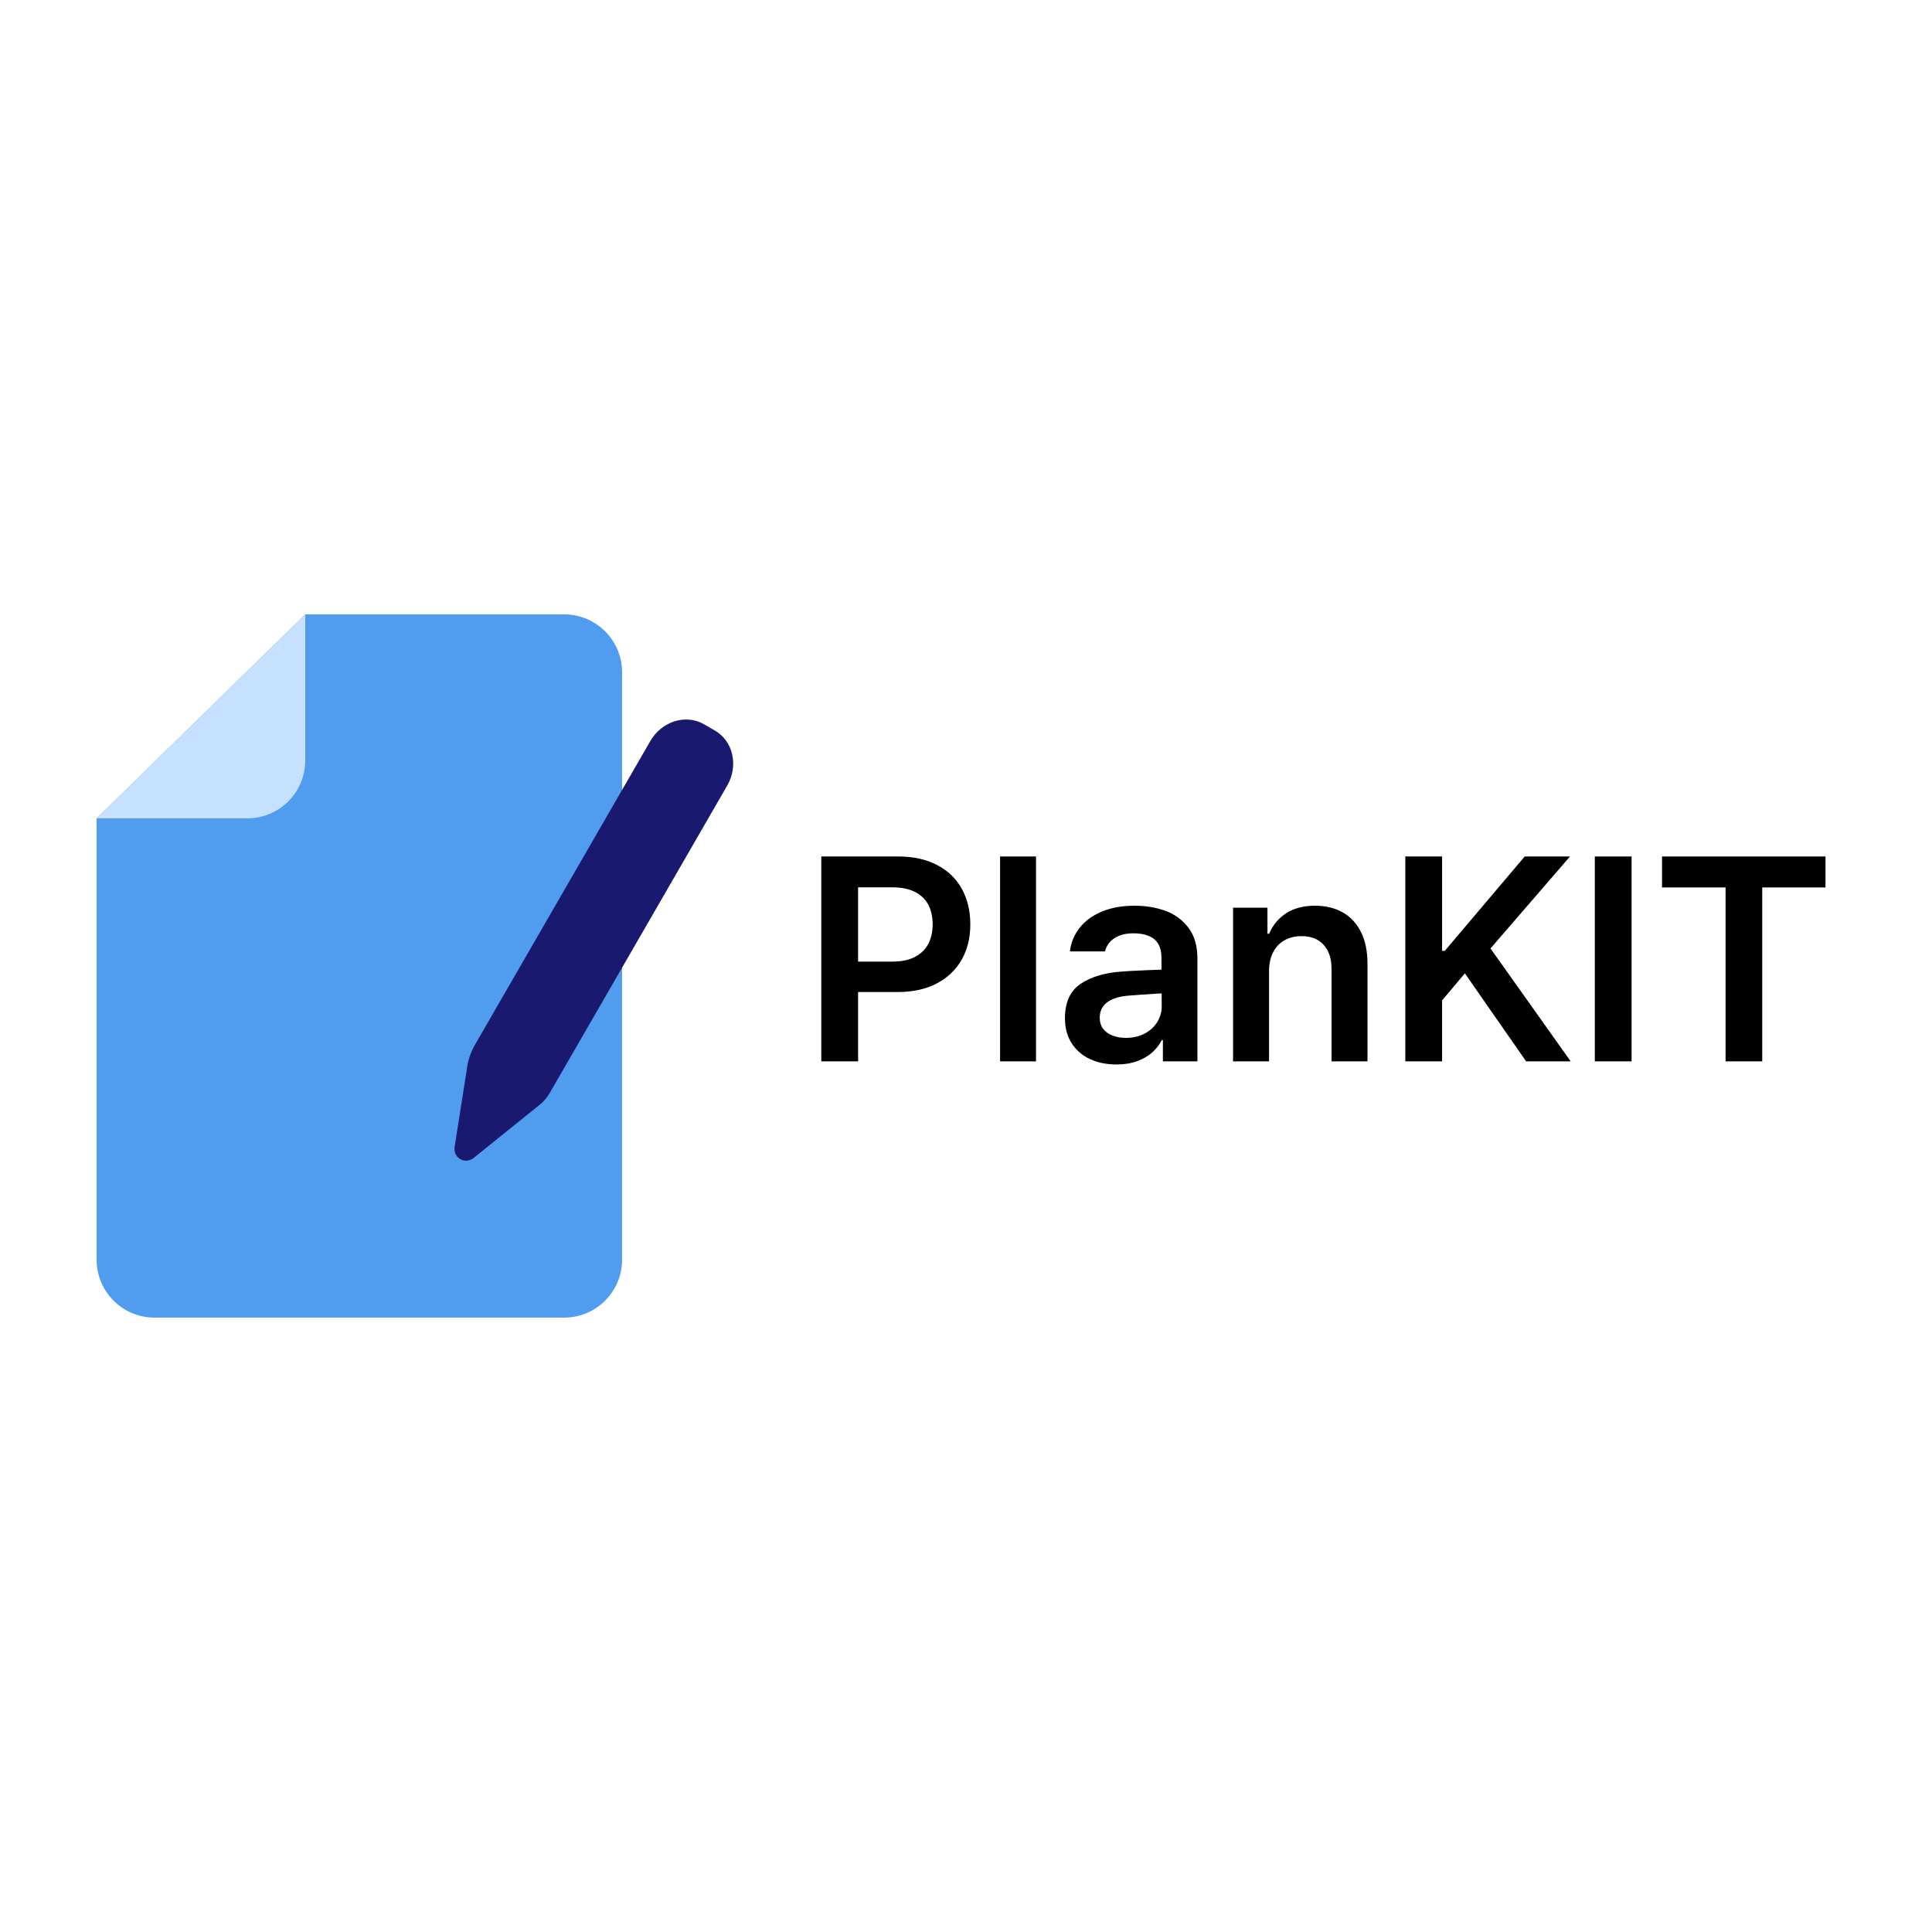
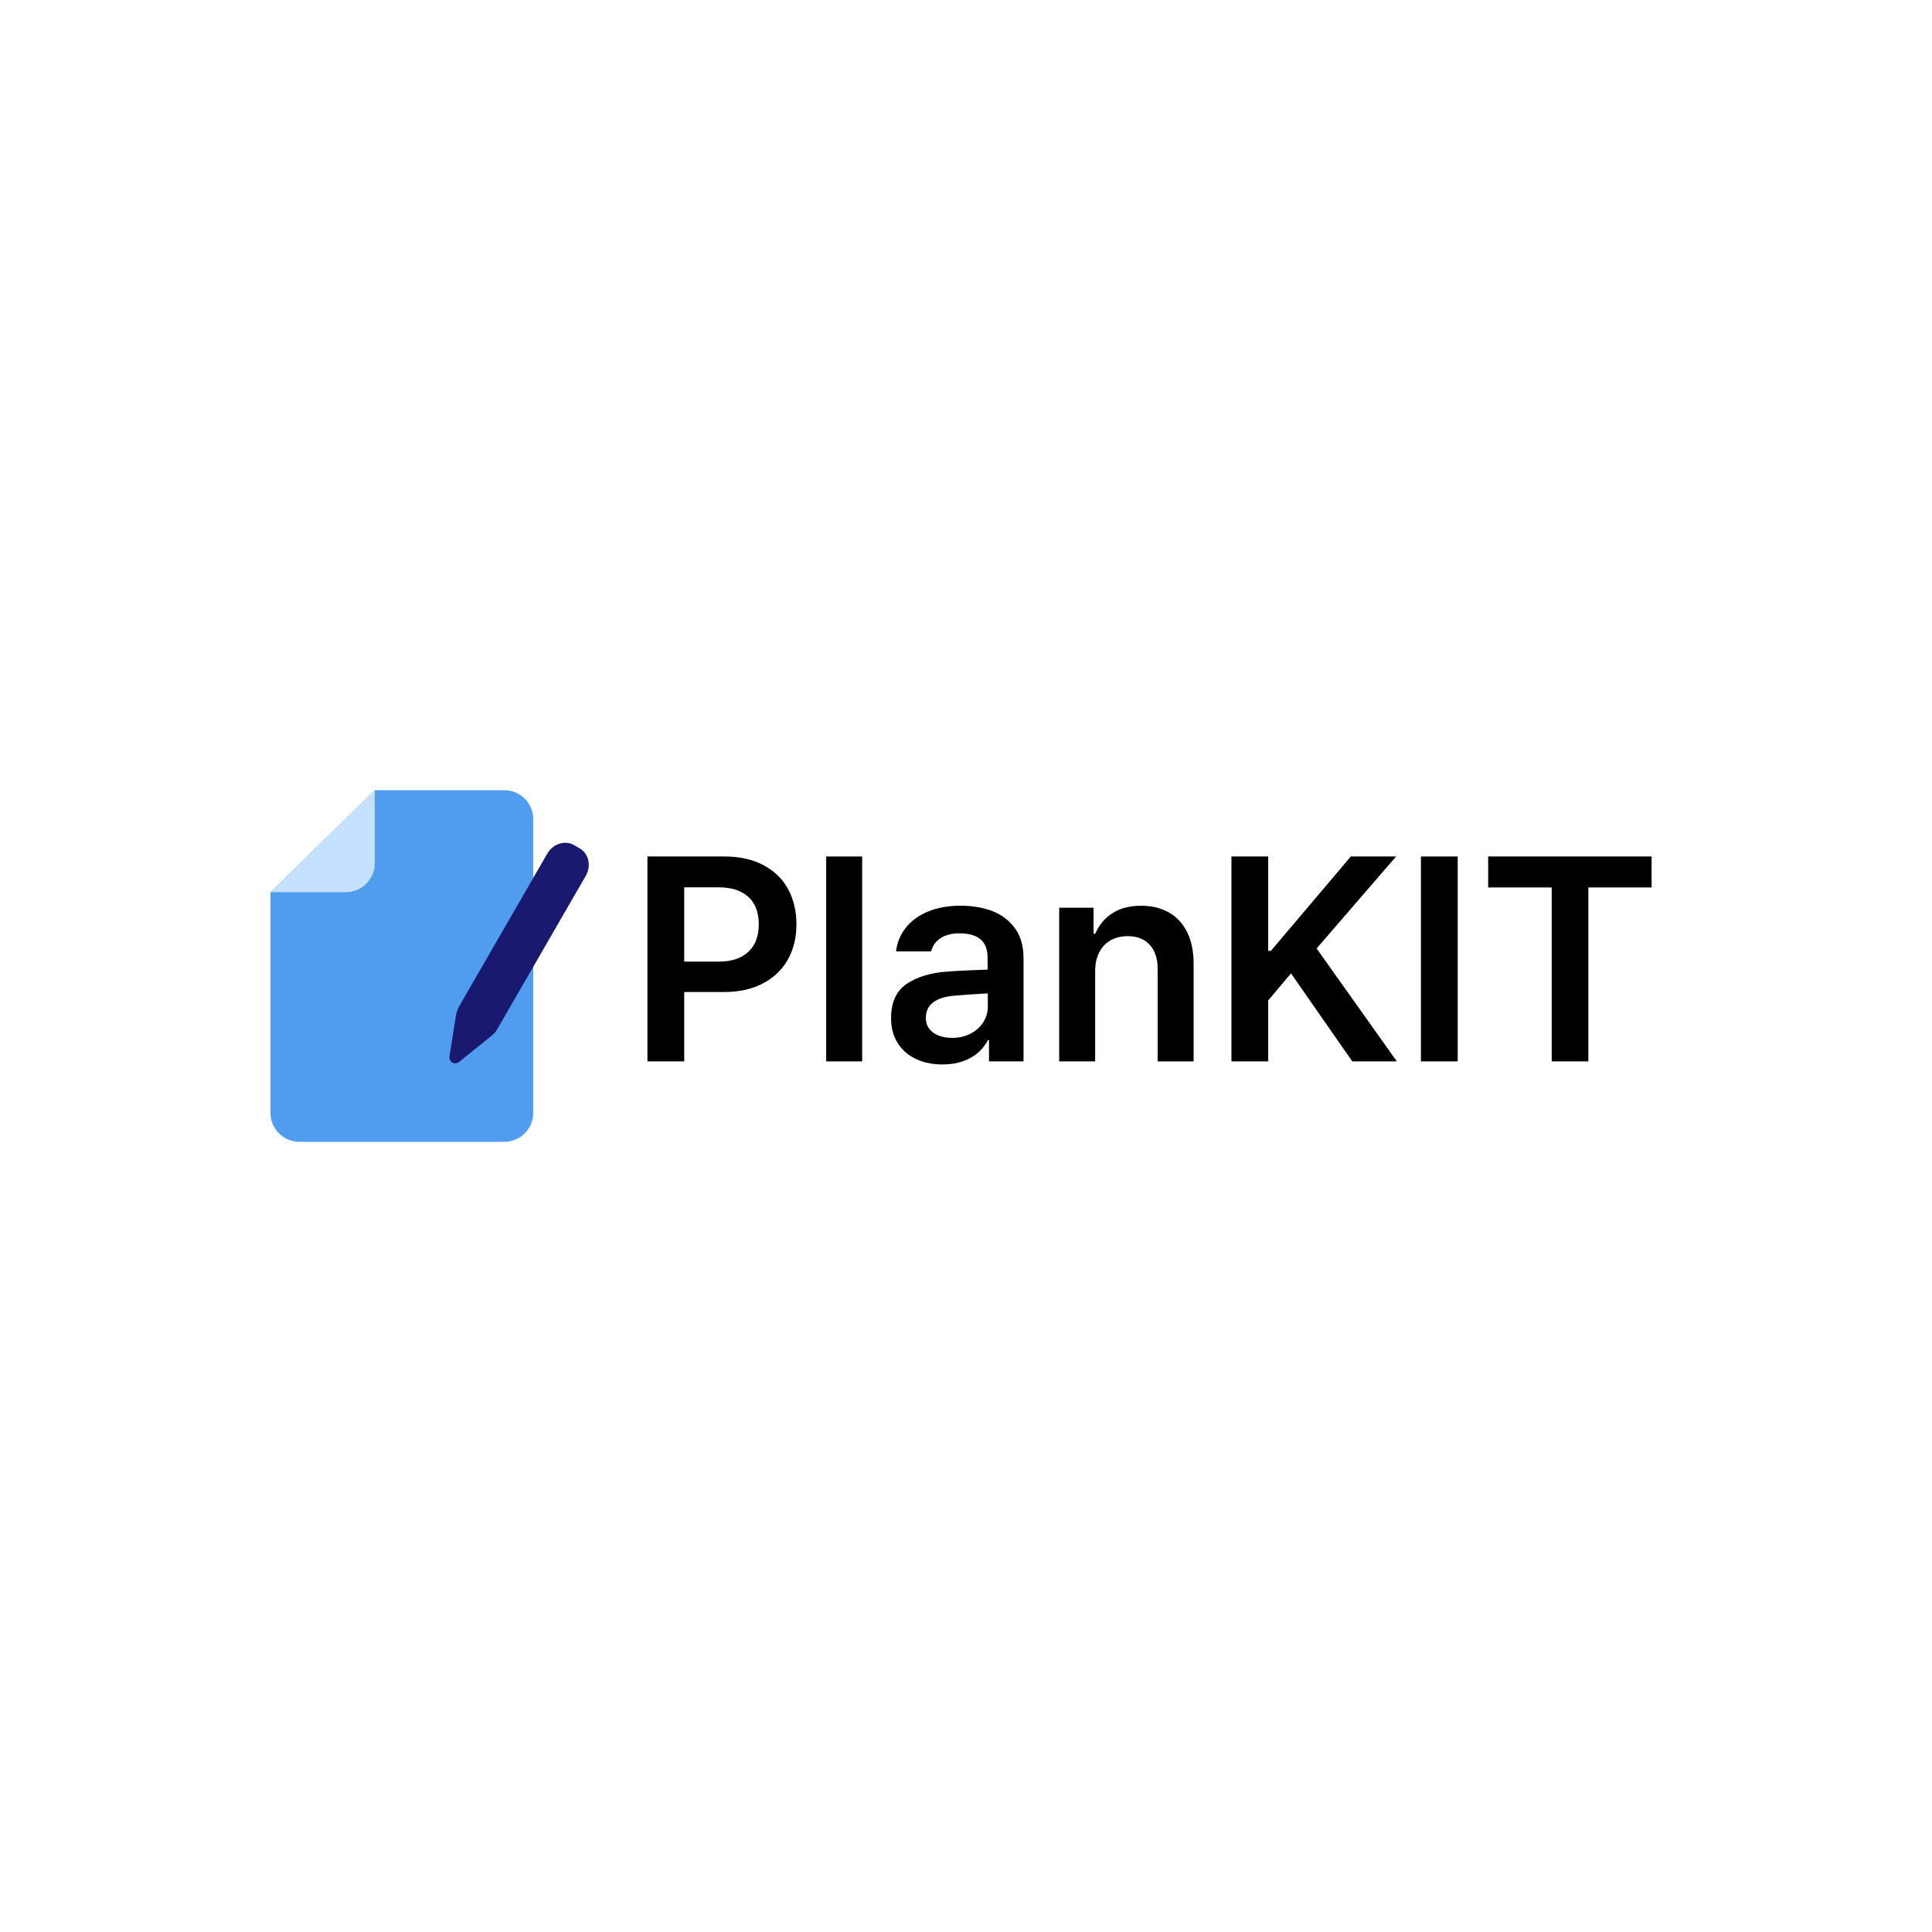
- <svg xmlns="http://www.w3.org/2000/svg" id="_가로통합_-_아이콘" data-name="가로통합 - 아이콘" viewBox="0 0 1000 1000">
+ <svg xmlns="http://www.w3.org/2000/svg" id="_가로통합_-_텍스트" data-name="가로통합 - 텍스트" viewBox="0 0 1000 1000">
  <g>
-     <path d="M425.11,443.31h39.7c7.91,0,14.68,1.49,20.32,4.47,5.64,2.98,9.9,7.12,12.78,12.41,2.88,5.3,4.32,11.39,4.32,18.27s-1.46,12.88-4.39,18.13c-2.93,5.25-7.21,9.38-12.85,12.38s-12.46,4.5-20.47,4.5h-26.37v-15.75h23.8c4.69,0,8.58-.82,11.68-2.45,3.1-1.64,5.39-3.89,6.88-6.77,1.49-2.88,2.23-6.23,2.23-10.03s-.75-7.29-2.23-10.14c-1.49-2.86-3.8-5.08-6.92-6.67-3.13-1.59-7.03-2.38-11.72-2.38h-17.72v90.09h-19.04v-106.05Z" />
-     <path d="M536.24,549.36h-18.6v-106.05h18.6v106.05Z" />
-     <path d="M591.12,514.79l-7.4.59c-4.59.39-8.16,1.54-10.69,3.44-2.54,1.9-3.81,4.57-3.81,7.98,0,2.2.56,4.06,1.68,5.6,1.12,1.54,2.72,2.72,4.8,3.55,2.08.83,4.41,1.25,7,1.25,3.71,0,6.97-.74,9.78-2.23,2.81-1.49,4.98-3.48,6.52-5.97s2.31-5.22,2.31-8.2l-.15-25.42c0-2.64-.54-4.88-1.61-6.74-1.08-1.85-2.7-3.25-4.87-4.17-2.17-.93-4.82-1.39-7.95-1.39-4,0-7.29.83-9.85,2.49-2.56,1.66-4.21,3.96-4.94,6.88h-18.16c.54-4.54,2.21-8.61,5.02-12.19,2.81-3.59,6.64-6.4,11.5-8.42,4.86-2.03,10.51-3.04,16.96-3.04,5.66,0,10.91.85,15.75,2.56,4.83,1.71,8.84,4.6,12.01,8.68,3.17,4.08,4.76,9.44,4.76,16.08v53.25h-17.87v-10.99h-.59c-1.22,2.39-2.87,4.52-4.94,6.37-2.08,1.86-4.68,3.36-7.8,4.5-3.13,1.15-6.69,1.72-10.69,1.72-5.13,0-9.69-.93-13.7-2.78-4-1.85-7.17-4.59-9.49-8.2-2.32-3.61-3.48-7.93-3.48-12.96,0-8.3,2.76-14.27,8.28-17.91,5.52-3.64,12.65-5.72,21.39-6.26,1.27-.15,5.83-.39,13.7-.73l7.62-.29.15,12.3c-1.66.05-5.4.27-11.21.66Z" />
-     <path d="M656.83,549.36h-18.6v-79.54h17.8v13.48h.88c1.95-4.59,4.93-8.15,8.94-10.69,4-2.54,8.94-3.81,14.79-3.81,5.52,0,10.31,1.16,14.39,3.48,4.08,2.32,7.23,5.73,9.45,10.22,2.22,4.49,3.33,9.89,3.33,16.19v50.68h-18.6v-47.83c0-3.56-.61-6.6-1.83-9.12-1.22-2.51-2.98-4.46-5.27-5.82-2.3-1.37-5.1-2.05-8.42-2.05s-6.25.71-8.79,2.12c-2.54,1.42-4.52,3.49-5.93,6.23-1.42,2.74-2.12,6.01-2.12,9.81v46.66Z" />
-     <path d="M727.38,443.31h19.04v48.85h1.39l41.38-48.85h23.44l-41.16,47.61,41.53,58.45h-23.07l-31.71-45.56-11.79,13.99v31.57h-19.04v-106.05Z" />
-     <path d="M844.51,549.36h-19.04v-106.05h19.04v106.05Z" />
-     <path d="M860.28,443.31h84.59v16.04h-32.74v90.01h-18.97v-90.01h-32.89v-16.04Z" />
+     <path d="M335.11,443.31h39.7c7.91,0,14.68,1.49,20.32,4.47,5.64,2.98,9.9,7.12,12.78,12.41,2.88,5.3,4.32,11.39,4.32,18.27s-1.46,12.88-4.39,18.13c-2.93,5.25-7.21,9.38-12.85,12.38s-12.46,4.5-20.47,4.5h-26.37v-15.75h23.8c4.69,0,8.58-.82,11.68-2.45,3.1-1.63,5.39-3.89,6.88-6.77,1.49-2.88,2.23-6.23,2.23-10.03s-.75-7.29-2.23-10.14c-1.49-2.86-3.8-5.08-6.92-6.67-3.13-1.59-7.03-2.38-11.72-2.38h-17.72v90.09h-19.04v-106.05Z" />
+     <path d="M446.24,549.37h-18.6v-106.05h18.6v106.05Z" />
+     <path d="M501.12,514.79l-7.4.59c-4.59.39-8.16,1.54-10.69,3.44-2.54,1.9-3.81,4.57-3.81,7.98,0,2.2.56,4.06,1.68,5.6,1.12,1.54,2.72,2.72,4.8,3.55,2.08.83,4.41,1.25,7,1.25,3.71,0,6.97-.74,9.78-2.23,2.81-1.49,4.98-3.48,6.52-5.97s2.31-5.22,2.31-8.2l-.15-25.42c0-2.64-.54-4.88-1.61-6.74-1.08-1.86-2.7-3.25-4.87-4.17-2.17-.93-4.82-1.39-7.95-1.39-4,0-7.29.83-9.85,2.49-2.56,1.66-4.21,3.96-4.94,6.88h-18.16c.54-4.54,2.21-8.61,5.02-12.2,2.81-3.59,6.64-6.4,11.5-8.42,4.86-2.03,10.51-3.04,16.96-3.04,5.66,0,10.91.85,15.75,2.56,4.83,1.71,8.84,4.6,12.01,8.68,3.17,4.08,4.76,9.44,4.76,16.08v53.25h-17.87v-10.99h-.59c-1.22,2.39-2.87,4.52-4.94,6.37-2.08,1.86-4.68,3.36-7.8,4.5-3.13,1.15-6.69,1.72-10.69,1.72-5.13,0-9.69-.93-13.7-2.78-4-1.86-7.17-4.59-9.49-8.2-2.32-3.61-3.48-7.93-3.48-12.96,0-8.3,2.76-14.27,8.28-17.91,5.52-3.64,12.65-5.72,21.39-6.26,1.27-.15,5.83-.39,13.7-.73l7.62-.29.15,12.3c-1.66.05-5.4.27-11.21.66Z" />
+     <path d="M566.83,549.37h-18.6v-79.54h17.8v13.48h.88c1.95-4.59,4.93-8.15,8.94-10.69,4-2.54,8.94-3.81,14.79-3.81,5.52,0,10.31,1.16,14.39,3.48,4.08,2.32,7.23,5.73,9.45,10.22,2.22,4.49,3.33,9.89,3.33,16.19v50.68h-18.6v-47.83c0-3.56-.61-6.6-1.83-9.12-1.22-2.51-2.98-4.46-5.27-5.82-2.3-1.37-5.1-2.05-8.42-2.05s-6.25.71-8.79,2.12c-2.54,1.42-4.52,3.49-5.93,6.23-1.42,2.74-2.12,6.01-2.12,9.81v46.66Z" />
+     <path d="M637.38,443.31h19.04v48.85h1.39l41.38-48.85h23.44l-41.16,47.61,41.53,58.45h-23.07l-31.71-45.56-11.79,13.99v31.57h-19.04v-106.05Z" />
+     <path d="M754.51,549.37h-19.04v-106.05h19.04v106.05Z" />
+     <path d="M770.28,443.31h84.59v16.04h-32.74v90.01h-18.97v-90.01h-32.89v-16.04Z" />
  </g>
  <g>
-     <path id="_문서" data-name="문서" d="M292,318h-134l-108,105.58v228.42c0,16.57,13.43,30,30,30h212c16.57,0,30-13.43,30-30v-304c0-16.57-13.43-30-30-30Z" fill="#509def" />
-     <path id="_귀퉁이" data-name="귀퉁이" d="M128,423.58c16.57,0,30-13.43,30-30v-75.58s-108,105.58-108,105.58h78Z" fill="#c6e0ff" />
-     <path id="_펜" data-name="펜" d="M336.57,383.62l-90.7,157.09c-2.31,4-3.77,8.43-4.27,12.95l-6.27,39.81c-.93,5.89,5.33,9.51,9.97,5.77l33.04-26.62c2.54-1.87,4.69-4.27,6.29-7.05l91.78-158.96c5.93-10.27,3.09-23-6.34-28.45l-5.69-3.29c-9.43-5.44-21.88-1.53-27.81,8.73Z" fill="#191970" />
+     <path id="_문서" data-name="문서" d="M261,409h-67l-54,52.79v114.21c0,8.28,6.72,15,15,15h106c8.28,0,15-6.72,15-15v-152c0-8.28-6.72-15-15-15Z" fill="#509def" />
+     <path id="_귀퉁이" data-name="귀퉁이" d="M179,461.79c8.28,0,15-6.72,15-15v-37.79s-54,52.79-54,52.79h39Z" fill="#c6e0ff" />
+     <path id="_펜" data-name="펜" d="M283.29,441.81l-45.35,78.55c-1.16,2-1.89,4.21-2.14,6.48l-3.14,19.9c-.46,2.94,2.67,4.75,4.99,2.89l16.52-13.31c1.27-.93,2.34-2.14,3.14-3.52l45.89-79.48c2.96-5.13,1.54-11.5-3.17-14.22l-2.85-1.64c-4.71-2.72-10.94-.77-13.9,4.37Z" fill="#191970" />
  </g>
</svg>
